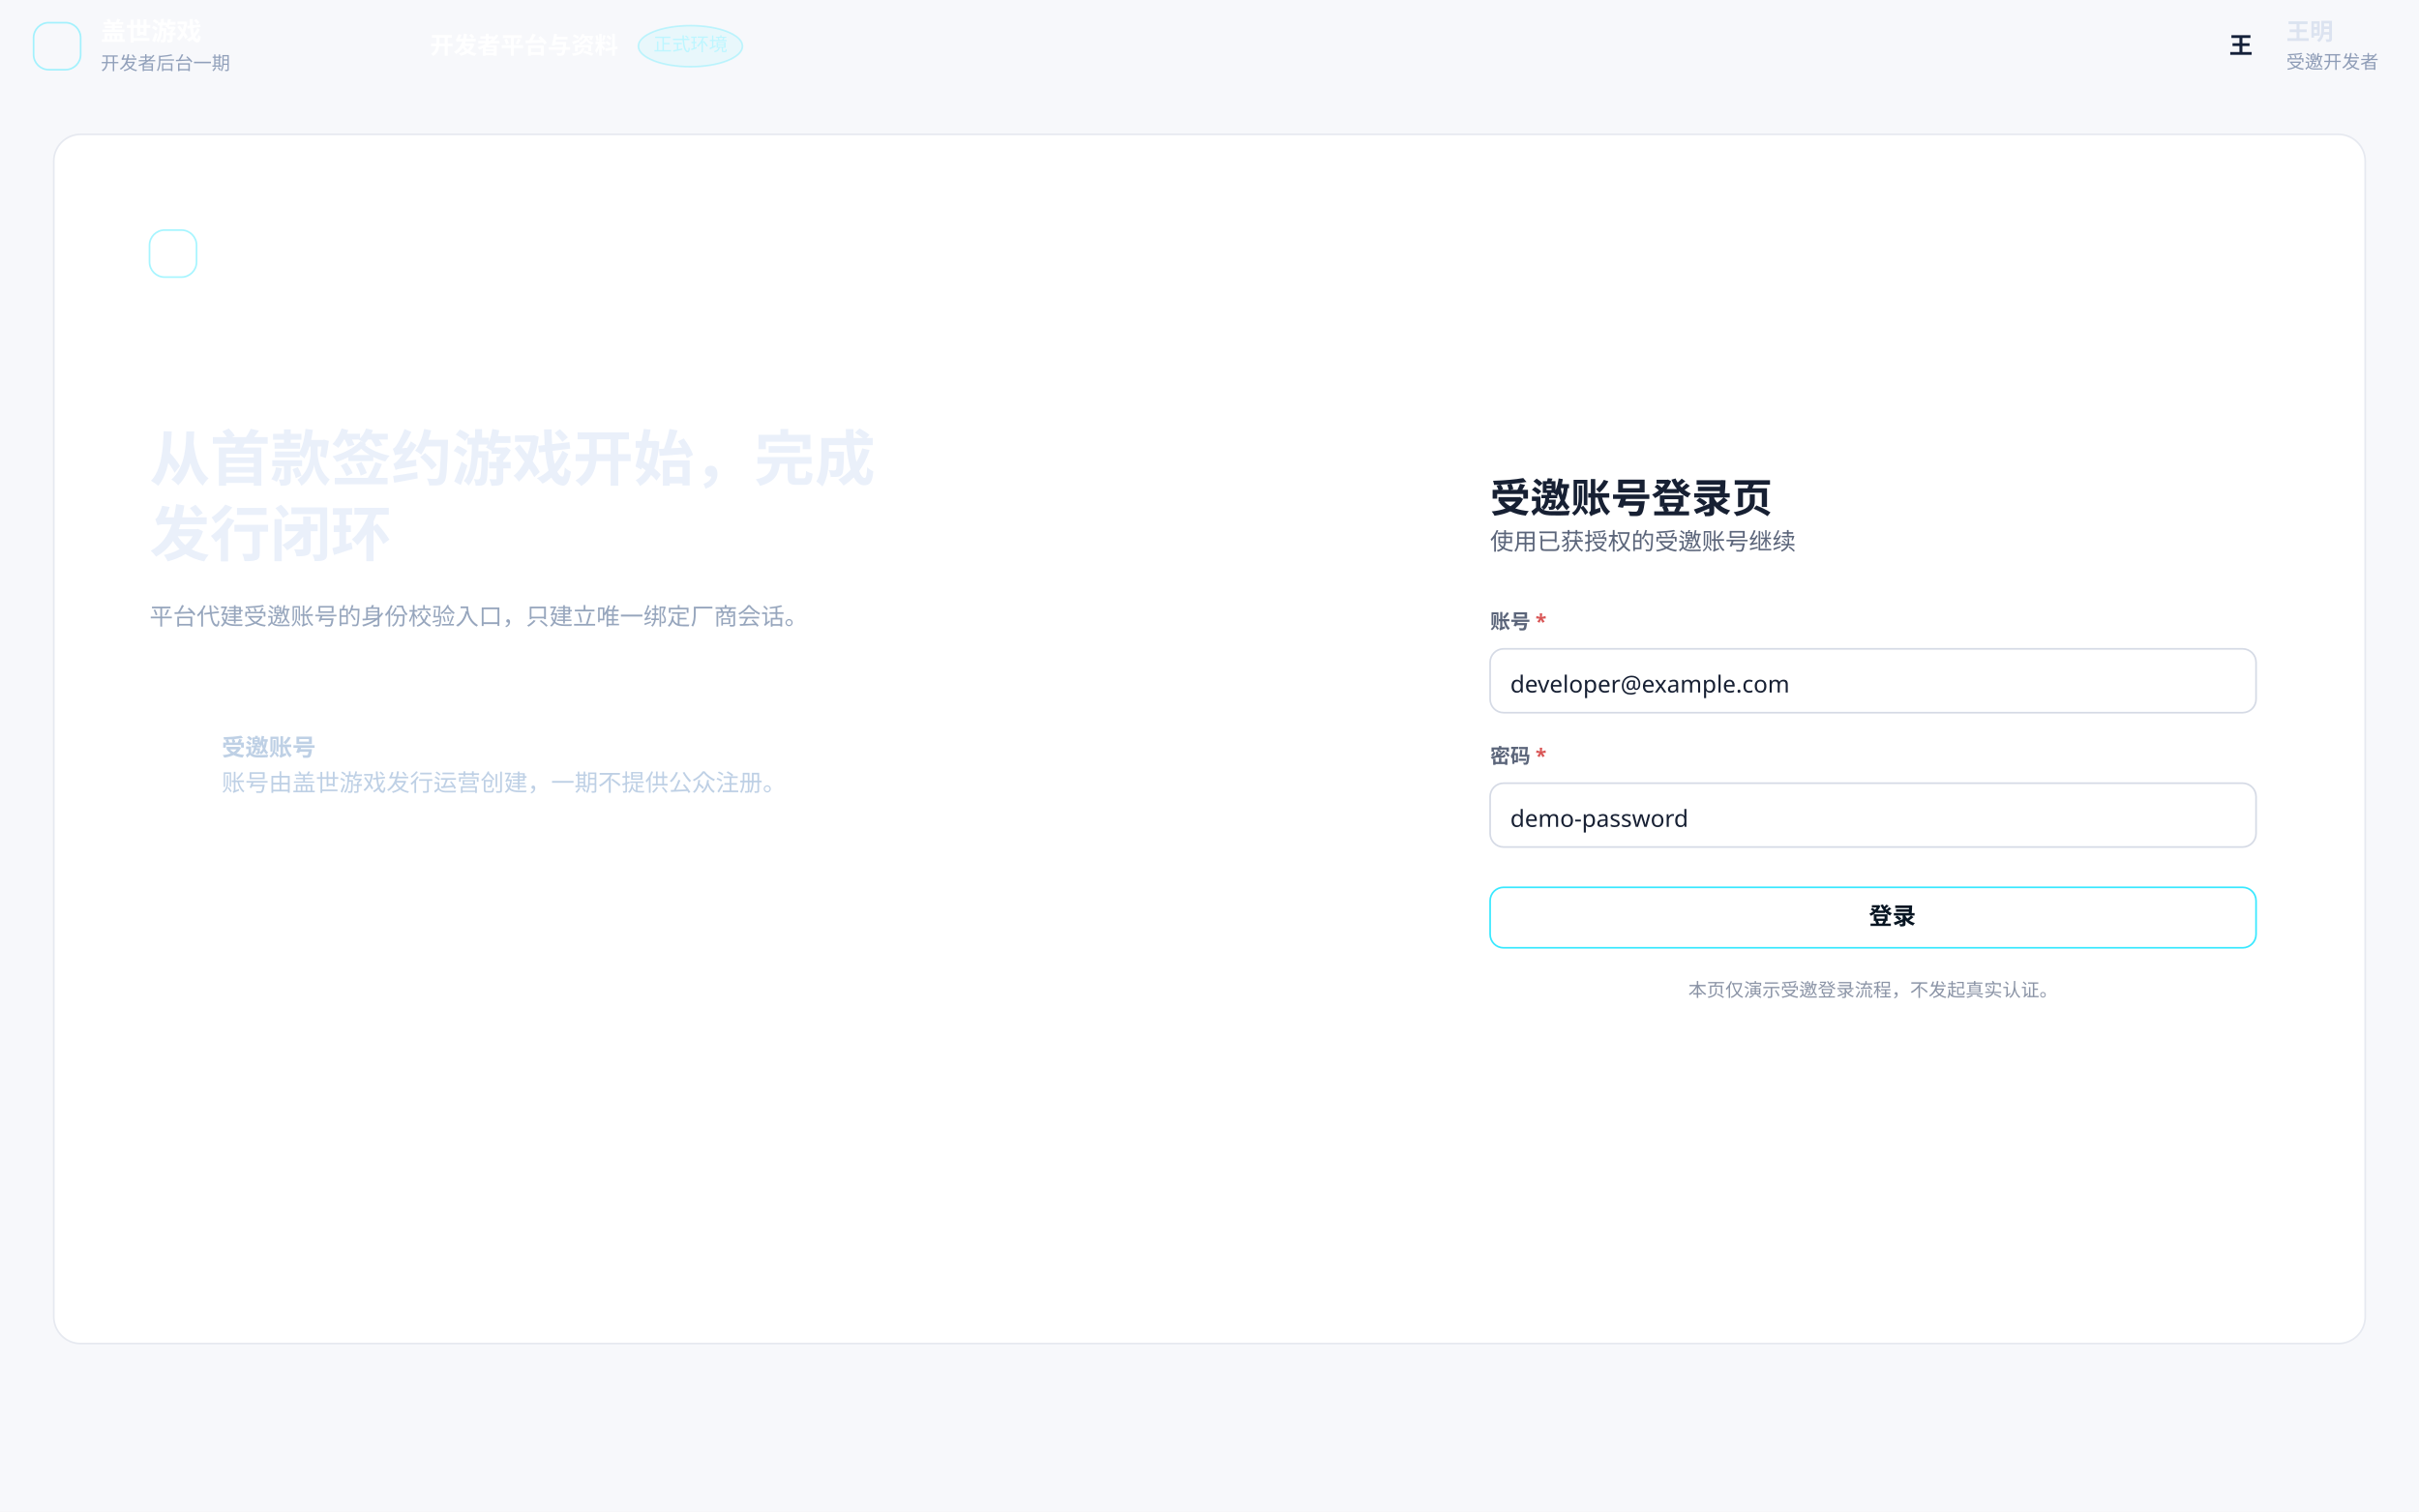
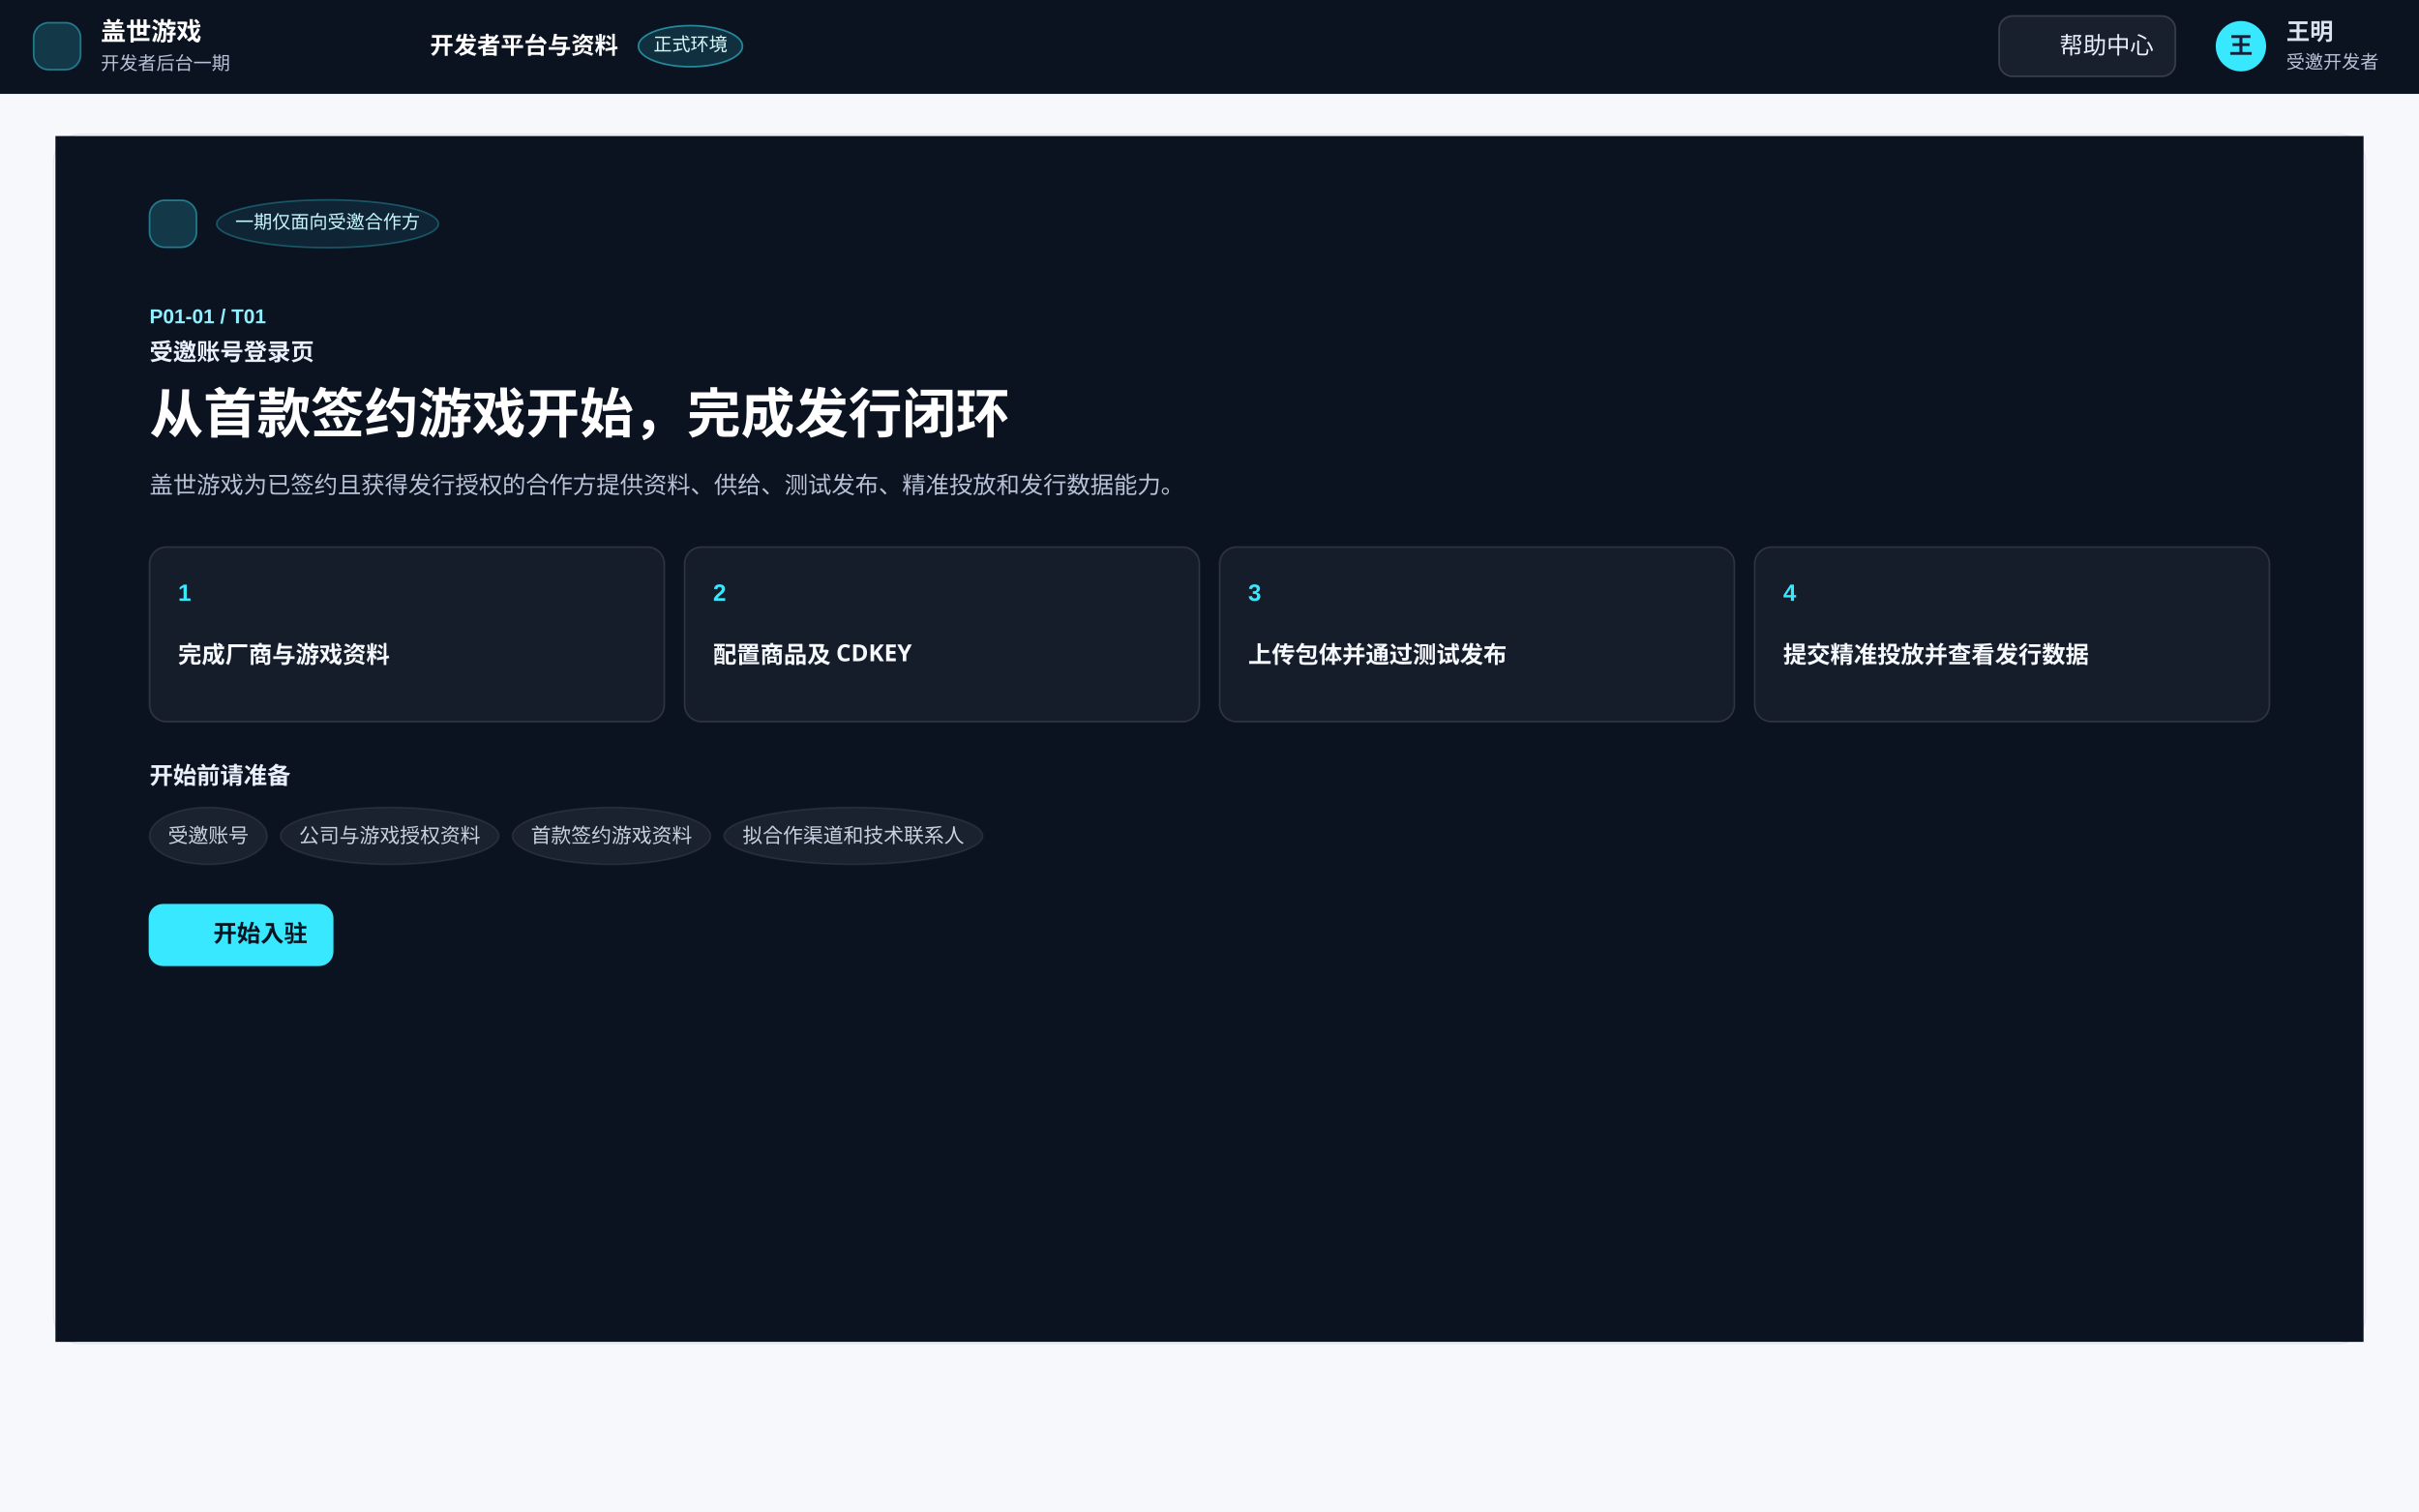
<svg xmlns="http://www.w3.org/2000/svg" width="1440" height="900" viewBox="0 0 1440 900">
  <defs>
    <clipPath id="clip-P01-01">
      <rect width="1440" height="900" />
    </clipPath>
  </defs>
  <g id="P01-01" data-frame-id="P01-01" data-role="developer" data-template="T01" clip-path="url(#clip-P01-01)">
    <rect id="node-P01-01-shape-0" x="0.00" y="0.00" width="1440.00" height="900.00" rx="0.00" fill="#f7f8fb" fill-opacity="1.000" />
-     <rect id="node-P01-01-shape-1" x="20.00" y="13.50" width="28.00" height="28.00" rx="9.00" fill="#000000" fill-opacity="0.000" stroke="#38e8ff" stroke-opacity="0.440" stroke-width="1.00" />
-     <rect id="node-P01-01-shape-2" x="380.00" y="15.25" width="62.00" height="24.50" rx="999.00" fill="#38e8ff" fill-opacity="0.080" stroke="#38e8ff" stroke-opacity="0.280" stroke-width="1.00" />
-     <rect id="node-P01-01-shape-3" x="0.00" y="56.00" width="1440.00" height="844.00" rx="0.00" fill="#f7f8fb" fill-opacity="1.000" />
-     <rect id="node-P01-01-shape-4" x="32.00" y="80.00" width="1376.00" height="720.00" rx="16.00" fill="#ffffff" fill-opacity="1.000" stroke="#e6e9f0" stroke-opacity="1.000" stroke-width="1.00" />
-     <rect id="node-P01-01-shape-5" x="89.00" y="137.00" width="28.00" height="28.00" rx="9.00" fill="#000000" fill-opacity="0.000" stroke="#38e8ff" stroke-opacity="0.440" stroke-width="1.00" />
-     <rect id="node-P01-01-shape-6" x="89.00" y="420.00" width="678.05" height="72.00" rx="12.00" fill="#ffffff" fill-opacity="0.040" stroke="#ffffff" stroke-opacity="0.090" stroke-width="1.00" />
-     <rect id="node-P01-01-shape-7" x="887.05" y="386.34" width="455.95" height="38.00" rx="8.00" fill="#ffffff" fill-opacity="1.000" stroke="#d5dae5" stroke-opacity="1.000" stroke-width="1.00" />
-     <rect id="node-P01-01-shape-8" x="887.05" y="466.34" width="455.95" height="38.00" rx="8.00" fill="#ffffff" fill-opacity="1.000" stroke="#d5dae5" stroke-opacity="1.000" stroke-width="1.00" />
-     <rect id="node-P01-01-shape-9" x="887.05" y="528.34" width="455.95" height="36.00" rx="8.00" fill="#000000" fill-opacity="0.000" stroke="#38e8ff" stroke-opacity="1.000" stroke-width="1.00" />
-     <text x="899.05" y="412.34" font-family="Microsoft YaHei" font-size="14.00" font-weight="400" fill="#172033" fill-opacity="1.000">developer@example.com</text>
-     <text x="899.05" y="492.34" font-family="Microsoft YaHei" font-size="14.00" font-weight="400" fill="#172033" fill-opacity="1.000">demo-password</text>
+     <rect id="node-P01-01-shape-1" x="0.00" y="0.00" width="1440.00" height="56.00" rx="0.00" fill="#0b1220" fill-opacity="1.000" />
+     <rect id="node-P01-01-shape-2" x="20.00" y="13.50" width="28.00" height="28.00" rx="9.00" fill="#38e8ff" fill-opacity="0.180" stroke="#38e8ff" stroke-opacity="0.440" stroke-width="1.00" />
+     <rect id="node-P01-01-shape-3" x="380.00" y="15.25" width="62.00" height="24.50" rx="999.00" fill="#38e8ff" fill-opacity="0.140" stroke="#38e8ff" stroke-opacity="0.520" stroke-width="1.00" />
+     <rect id="node-P01-01-shape-4" x="1190.00" y="9.50" width="105.00" height="36.00" rx="8.00" fill="#ffffff" fill-opacity="0.060" stroke="#ffffff" stroke-opacity="0.160" stroke-width="1.00" />
+     <rect id="node-P01-01-shape-5" x="1319.00" y="12.50" width="30.00" height="30.00" rx="50.00" fill="#38e8ff" fill-opacity="1.000" />
+     <rect id="node-P01-01-shape-6" x="0.00" y="56.00" width="1440.00" height="844.00" rx="0.00" fill="#f7f8fb" fill-opacity="1.000" />
+     <rect id="node-P01-01-shape-7" x="32.00" y="80.00" width="1376.00" height="720.00" rx="16.00" fill="#ffffff" fill-opacity="1.000" stroke="#e6e9f0" stroke-opacity="1.000" stroke-width="1.00" />
+     <rect id="node-P01-01-shape-8" x="33.00" y="81.00" width="1374.00" height="718.00" rx="0.00" fill="#0b1220" fill-opacity="1.000" />
+     <rect id="node-P01-01-shape-9" x="89.00" y="119.25" width="28.00" height="28.00" rx="9.00" fill="#38e8ff" fill-opacity="0.180" stroke="#38e8ff" stroke-opacity="0.440" stroke-width="1.00" />
+     <rect id="node-P01-01-shape-10" x="129.00" y="119.00" width="132.00" height="28.50" rx="999.00" fill="#38e8ff" fill-opacity="0.090" stroke="#38e8ff" stroke-opacity="0.280" stroke-width="1.00" />
+     <rect id="node-P01-01-shape-11" x="89.00" y="325.72" width="306.50" height="104.00" rx="10.00" fill="#ffffff" fill-opacity="0.050" stroke="#ffffff" stroke-opacity="0.120" stroke-width="1.00" />
+     <rect id="node-P01-01-shape-12" x="407.50" y="325.72" width="306.50" height="104.00" rx="10.00" fill="#ffffff" fill-opacity="0.050" stroke="#ffffff" stroke-opacity="0.120" stroke-width="1.00" />
+     <rect id="node-P01-01-shape-13" x="726.00" y="325.72" width="306.50" height="104.00" rx="10.00" fill="#ffffff" fill-opacity="0.050" stroke="#ffffff" stroke-opacity="0.120" stroke-width="1.00" />
+     <rect id="node-P01-01-shape-14" x="1044.50" y="325.72" width="306.50" height="104.00" rx="10.00" fill="#ffffff" fill-opacity="0.050" stroke="#ffffff" stroke-opacity="0.120" stroke-width="1.00" />
+     <rect id="node-P01-01-shape-15" x="89.00" y="480.72" width="70.00" height="34.00" rx="999.00" fill="#ffffff" fill-opacity="0.070" stroke="#ffffff" stroke-opacity="0.080" stroke-width="1.00" />
+     <rect id="node-P01-01-shape-16" x="167.00" y="480.72" width="130.00" height="34.00" rx="999.00" fill="#ffffff" fill-opacity="0.070" stroke="#ffffff" stroke-opacity="0.080" stroke-width="1.00" />
+     <rect id="node-P01-01-shape-17" x="305.00" y="480.72" width="118.00" height="34.00" rx="999.00" fill="#ffffff" fill-opacity="0.070" stroke="#ffffff" stroke-opacity="0.080" stroke-width="1.00" />
+     <rect id="node-P01-01-shape-18" x="431.00" y="480.72" width="154.00" height="34.00" rx="999.00" fill="#ffffff" fill-opacity="0.070" stroke="#ffffff" stroke-opacity="0.080" stroke-width="1.00" />
+     <rect id="node-P01-01-shape-19" x="89.00" y="538.72" width="109.00" height="36.00" rx="8.00" fill="#38e8ff" fill-opacity="1.000" stroke="#38e8ff" stroke-opacity="1.000" stroke-width="1.00" />
    <text x="60.00" y="24.00" font-family="Microsoft YaHei" font-size="15.00" font-weight="650" fill="#ffffff" fill-opacity="1.000">盖世游戏</text>
-     <text x="60.00" y="41.50" font-family="Microsoft YaHei" font-size="11.00" font-weight="400" fill="#91a0ba" fill-opacity="1.000">开发者后台一期</text>
+     <text x="60.00" y="41.50" font-family="Microsoft YaHei" font-size="11.00" font-weight="400" fill="#b7c2d6" fill-opacity="1.000">开发者后台一期</text>
    <text x="256.00" y="32.00" font-family="Microsoft YaHei" font-size="14.00" font-weight="700" fill="#ffffff" fill-opacity="1.000">开发者平台与资料</text>
-     <text x="389.00" y="30.25" font-family="Microsoft YaHei" font-size="11.00" font-weight="400" fill="#bdf6ff" fill-opacity="1.000">正式环境</text>
+     <text x="389.00" y="30.25" font-family="Microsoft YaHei" font-size="11.00" font-weight="400" fill="#d9fbff" fill-opacity="1.000">正式环境</text>
+     <text x="1226.00" y="32.00" font-family="Microsoft YaHei" font-size="14.00" font-weight="400" fill="#eaf0fa" fill-opacity="1.000">帮助中心</text>
    <text x="1327.00" y="32.00" font-family="Microsoft YaHei" font-size="14.00" font-weight="700" fill="#142039" fill-opacity="1.000">王</text>
    <text x="1361.00" y="23.75" font-family="Microsoft YaHei" font-size="14.00" font-weight="700" fill="#dce3f0" fill-opacity="1.000">王明</text>
-     <text x="1361.00" y="40.75" font-family="Microsoft YaHei" font-size="11.00" font-weight="400" fill="#8f9db7" fill-opacity="1.000">受邀开发者</text>
-     <text x="89.00" y="286.00" font-family="Microsoft YaHei" font-size="36.00" font-weight="700" fill="#eaf0fa" fill-opacity="1.000">从首款签约游戏开始，完成</text>
-     <text x="89.00" y="331.00" font-family="Microsoft YaHei" font-size="36.00" font-weight="700" fill="#eaf0fa" fill-opacity="1.000">发行闭环</text>
-     <text x="89.00" y="372.00" font-family="Microsoft YaHei" font-size="14.00" font-weight="400" fill="#97a6bd" fill-opacity="1.000">平台代建受邀账号的身份校验入口，只建立唯一绑定厂商会话。</text>
-     <text x="132.00" y="450.00" font-family="Microsoft YaHei" font-size="14.00" font-weight="700" fill="#bed0e5" fill-opacity="1.000">受邀账号</text>
-     <text x="132.00" y="471.00" font-family="Microsoft YaHei" font-size="14.00" font-weight="400" fill="#bed0e5" fill-opacity="1.000">账号由盖世游戏发行运营创建，一期不提供公众注册。</text>
-     <text x="887.05" y="305.16" font-family="Microsoft YaHei" font-size="24.00" font-weight="700" fill="#172033" fill-opacity="1.000">受邀账号登录页</text>
-     <text x="887.05" y="327.34" font-family="Microsoft YaHei" font-size="14.00" font-weight="400" fill="#5b657a" fill-opacity="1.000">使用已获授权的受邀账号继续</text>
-     <text x="887.05" y="374.34" font-family="Microsoft YaHei" font-size="12.00" font-weight="600" fill="#5b657a" fill-opacity="1.000">账号</text>
-     <text x="914.05" y="374.34" font-family="Microsoft YaHei" font-size="12.00" font-weight="600" fill="#d95656" fill-opacity="1.000">*</text>
-     <text x="887.05" y="454.34" font-family="Microsoft YaHei" font-size="12.00" font-weight="600" fill="#5b657a" fill-opacity="1.000">密码</text>
-     <text x="914.05" y="454.34" font-family="Microsoft YaHei" font-size="12.00" font-weight="600" fill="#d95656" fill-opacity="1.000">*</text>
-     <text x="1112.52" y="550.34" font-family="Microsoft YaHei" font-size="14.00" font-weight="650" fill="#071522" fill-opacity="1.000">登录</text>
-     <text x="1005.02" y="593.34" font-family="Microsoft YaHei" font-size="11.00" font-weight="400" fill="#8b94a6" fill-opacity="1.000">本页仅演示受邀登录流程，不发起真实认证。</text>
+     <text x="1361.00" y="40.75" font-family="Microsoft YaHei" font-size="11.00" font-weight="400" fill="#b7c2d6" fill-opacity="1.000">受邀开发者</text>
+     <text x="140.00" y="136.00" font-family="Microsoft YaHei" font-size="11.00" font-weight="400" fill="#c8f7ff" fill-opacity="1.000">一期仅面向受邀合作方</text>
+     <text x="89.00" y="192.50" font-family="Arial" font-size="12.00" font-weight="700" fill="#91efff" fill-opacity="1.000">P01-01 / T01</text>
+     <text x="89.00" y="214.50" font-family="Microsoft YaHei" font-size="14.00" font-weight="700" fill="#eaf0fa" fill-opacity="1.000">受邀账号登录页</text>
+     <text x="89.00" y="257.69" font-family="Microsoft YaHei" font-size="32.00" font-weight="700" fill="#ffffff" fill-opacity="1.000">从首款签约游戏开始，完成发行闭环</text>
+     <text x="89.00" y="293.72" font-family="Microsoft YaHei" font-size="14.00" font-weight="400" fill="#b7c2d6" fill-opacity="1.000">盖世游戏为已签约且获得发行授权的合作方提供资料、供给、测试发布、精准投放和发行数据能力。</text>
+     <text x="106.00" y="357.72" font-family="Arial" font-size="14.00" font-weight="700" fill="#38e8ff" fill-opacity="1.000">1</text>
+     <text x="106.00" y="394.72" font-family="Microsoft YaHei" font-size="14.00" font-weight="700" fill="#f6f9fd" fill-opacity="1.000">完成厂商与游戏资料</text>
+     <text x="424.50" y="357.72" font-family="Arial" font-size="14.00" font-weight="700" fill="#38e8ff" fill-opacity="1.000">2</text>
+     <text x="424.50" y="394.72" font-family="Microsoft YaHei" font-size="14.00" font-weight="700" fill="#f6f9fd" fill-opacity="1.000">配置商品及 CDKEY</text>
+     <text x="743.00" y="357.72" font-family="Arial" font-size="14.00" font-weight="700" fill="#38e8ff" fill-opacity="1.000">3</text>
+     <text x="743.00" y="394.72" font-family="Microsoft YaHei" font-size="14.00" font-weight="700" fill="#f6f9fd" fill-opacity="1.000">上传包体并通过测试发布</text>
+     <text x="1061.50" y="357.72" font-family="Arial" font-size="14.00" font-weight="700" fill="#38e8ff" fill-opacity="1.000">4</text>
+     <text x="1061.50" y="394.72" font-family="Microsoft YaHei" font-size="14.00" font-weight="700" fill="#f6f9fd" fill-opacity="1.000">提交精准投放并查看发行数据</text>
+     <text x="89.00" y="466.72" font-family="Microsoft YaHei" font-size="14.00" font-weight="700" fill="#eaf0fa" fill-opacity="1.000">开始前请准备</text>
+     <text x="100.00" y="501.72" font-family="Microsoft YaHei" font-size="12.00" font-weight="400" fill="#c6d1e1" fill-opacity="1.000">受邀账号</text>
+     <text x="178.00" y="501.72" font-family="Microsoft YaHei" font-size="12.00" font-weight="400" fill="#c6d1e1" fill-opacity="1.000">公司与游戏授权资料</text>
+     <text x="316.00" y="501.72" font-family="Microsoft YaHei" font-size="12.00" font-weight="400" fill="#c6d1e1" fill-opacity="1.000">首款签约游戏资料</text>
+     <text x="442.00" y="501.72" font-family="Microsoft YaHei" font-size="12.00" font-weight="400" fill="#c6d1e1" fill-opacity="1.000">拟合作渠道和技术联系人</text>
+     <text x="127.00" y="560.72" font-family="Microsoft YaHei" font-size="14.00" font-weight="650" fill="#071522" fill-opacity="1.000">开始入驻</text>
  </g>
</svg>
